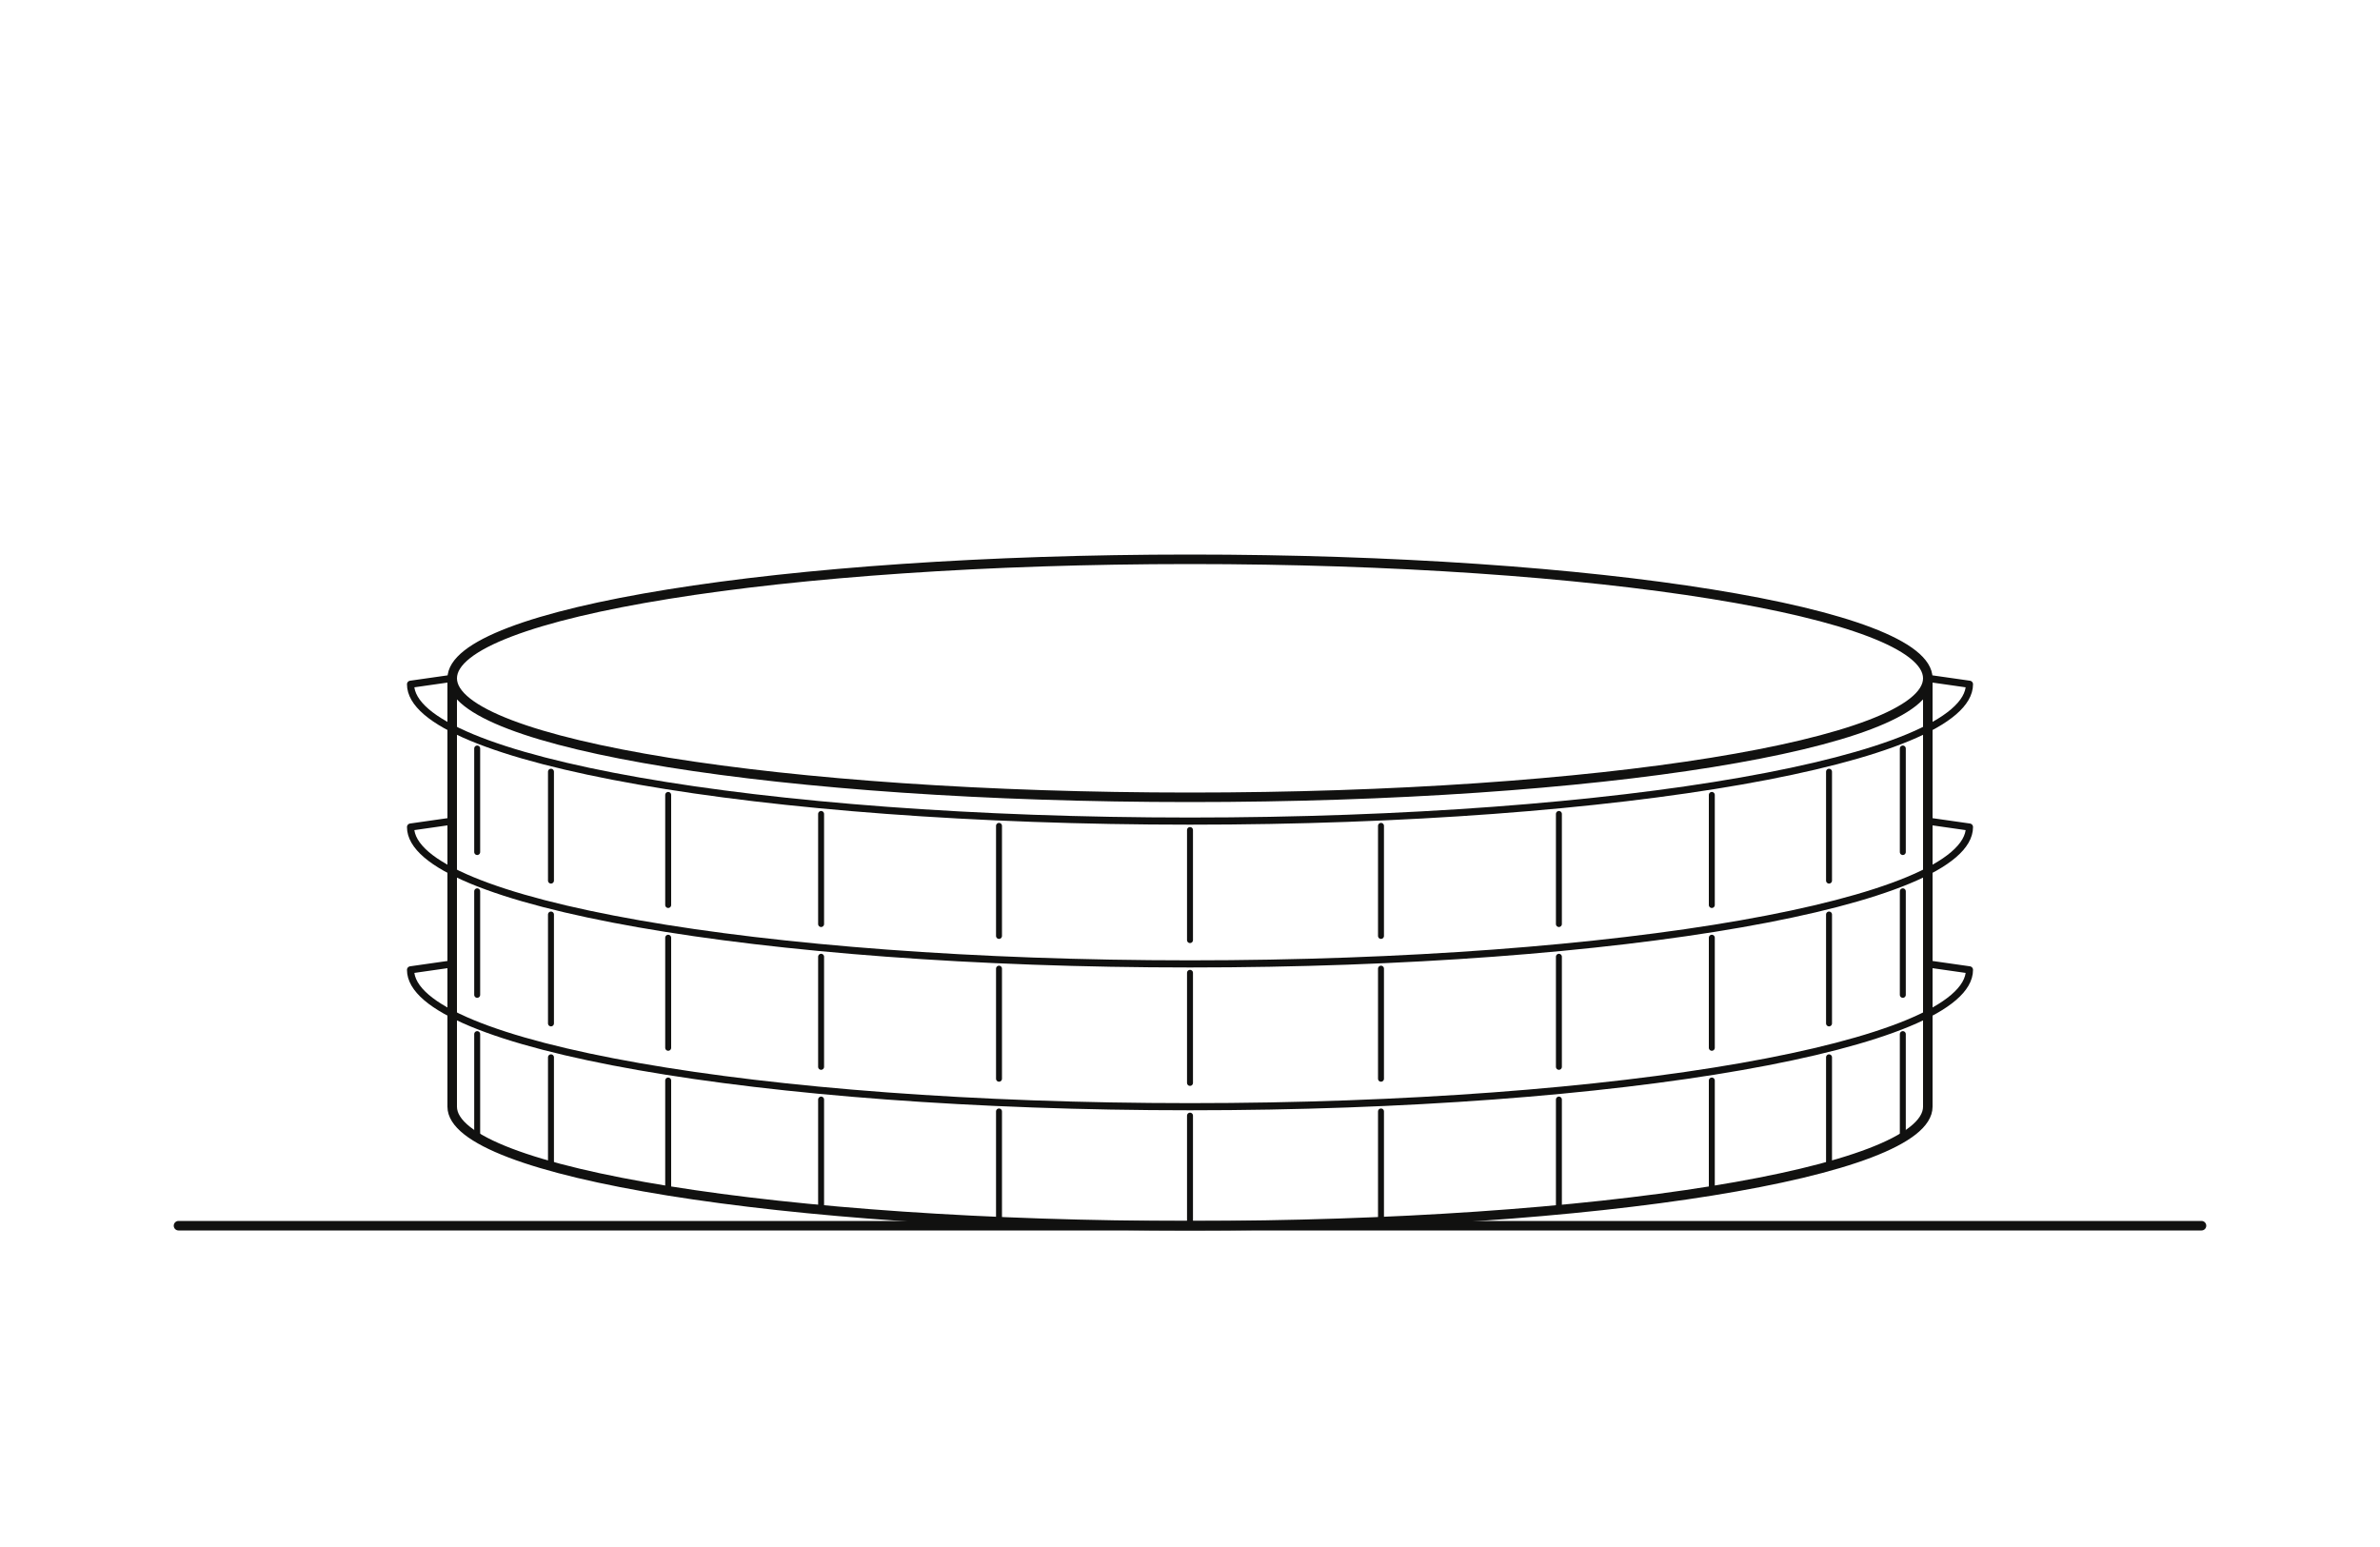
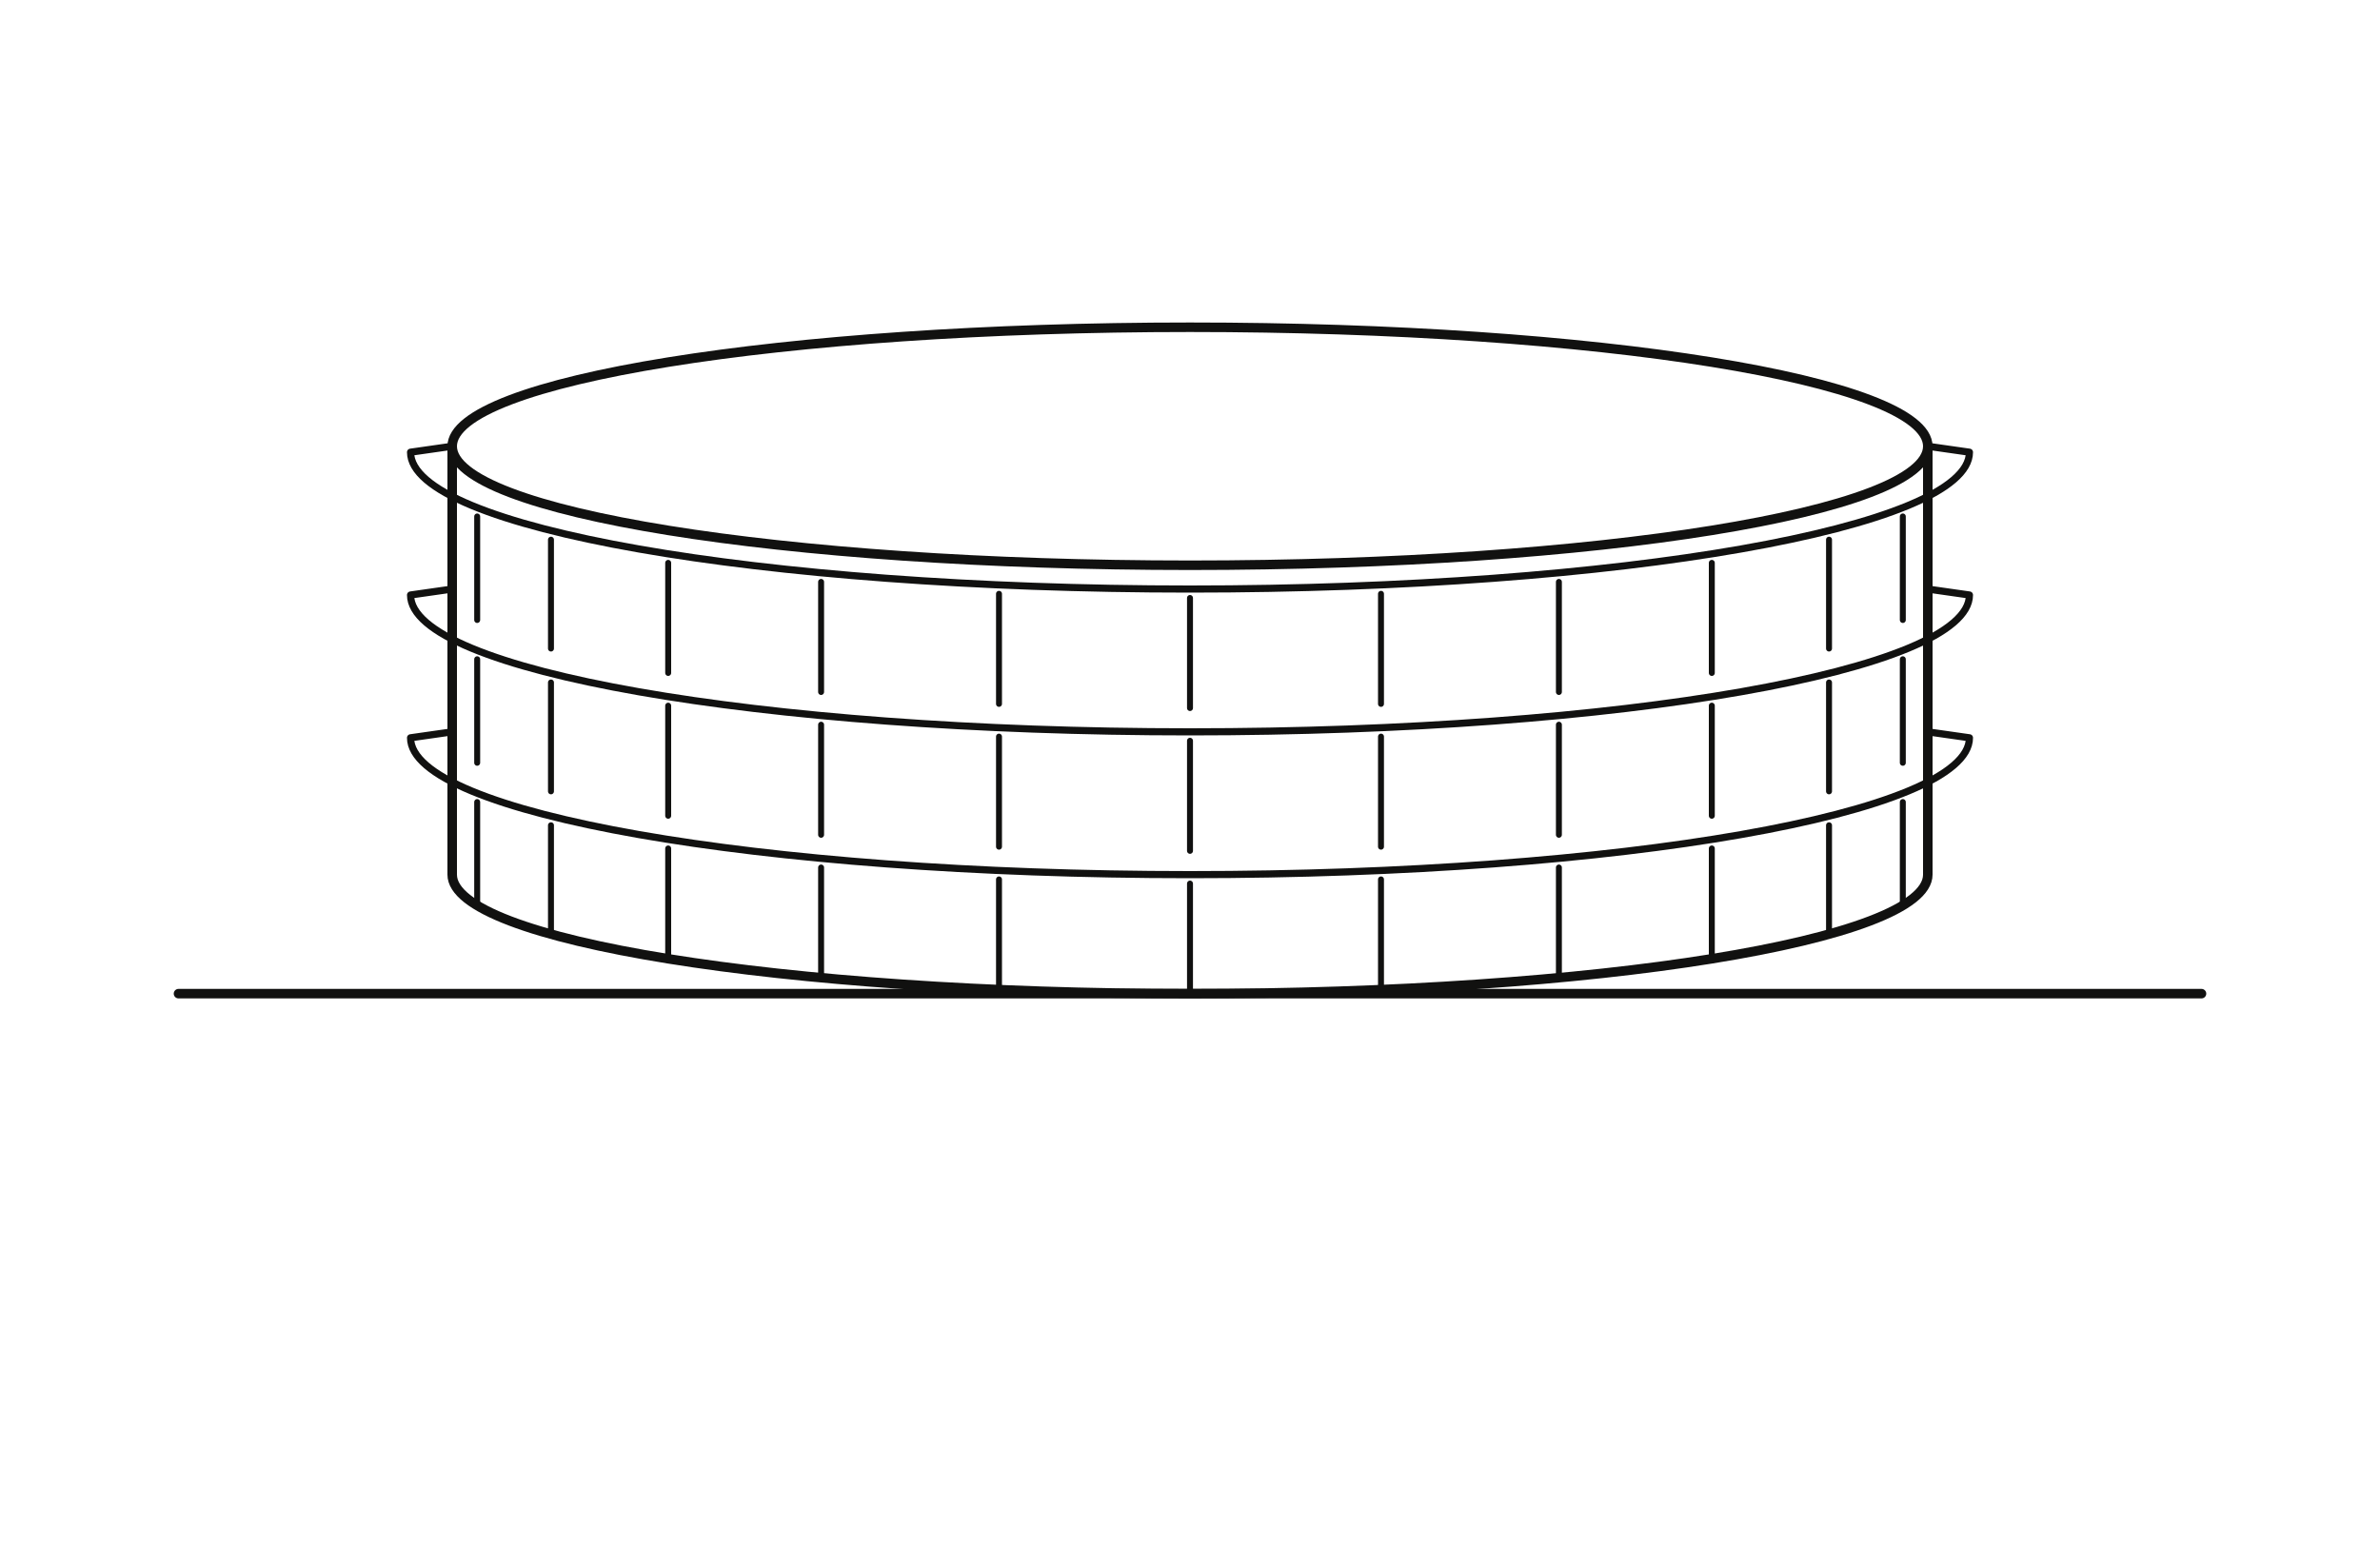
<svg xmlns="http://www.w3.org/2000/svg" viewBox="0 0 400 260" width="400" height="260">
  <rect width="400" height="260" fill="#fff" />
-   <g fill="none" stroke="#111110" stroke-linecap="round" stroke-linejoin="round">
+   <g transform="translate(0.0,-39.0) scale(1.000)" fill="none" stroke="#111110" stroke-linecap="round" stroke-linejoin="round">
    <path d="M30 206 H370" stroke-width="1.6" />
    <path d="M76 114 A124 20 0 0 1 324 114 A124 20 0 0 1 76 114 Z M76 114 V186 M324 114 V186 M76 186 A124 20 0 0 0 324 186" stroke-width="1.6" />
    <path d="M69 163 A131 23 0 0 0 331 163 M69 163 L76 162 M331 163 L324 162 M69 139 A131 23 0 0 0 331 139 M69 139 L76 138 M331 139 L324 138 M69 115 A131 23 0 0 0 331 115 M69 115 L76 114 M331 115 L324 114" stroke-width="1.2" />
    <path d="M80.2 173.8 V191.2 M92.6 177.7 V196.0 M112.3 181.6 V200.1 M138.0 184.8 V203.3 M167.9 186.8 V205.3 M200.0 187.5 V206.0 M232.1 186.8 V205.3 M262.0 184.8 V203.3 M287.7 181.6 V200.1 M307.4 177.7 V196.0 M319.8 173.8 V191.2 M80.2 149.8 V167.2 M92.6 153.7 V172.0 M112.3 157.6 V176.1 M138.0 160.8 V179.3 M167.9 162.8 V181.3 M200.0 163.5 V182.0 M232.1 162.8 V181.3 M262.0 160.8 V179.3 M287.7 157.6 V176.1 M307.4 153.7 V172.0 M319.8 149.8 V167.2 M80.2 125.8 V143.2 M92.6 129.7 V148.0 M112.3 133.6 V152.1 M138.0 136.8 V155.3 M167.9 138.8 V157.3 M200.0 139.5 V158.0 M232.1 138.8 V157.3 M262.0 136.8 V155.3 M287.7 133.6 V152.1 M307.4 129.7 V148.0 M319.8 125.8 V143.2" stroke-width="1.0" />
  </g>
</svg>
